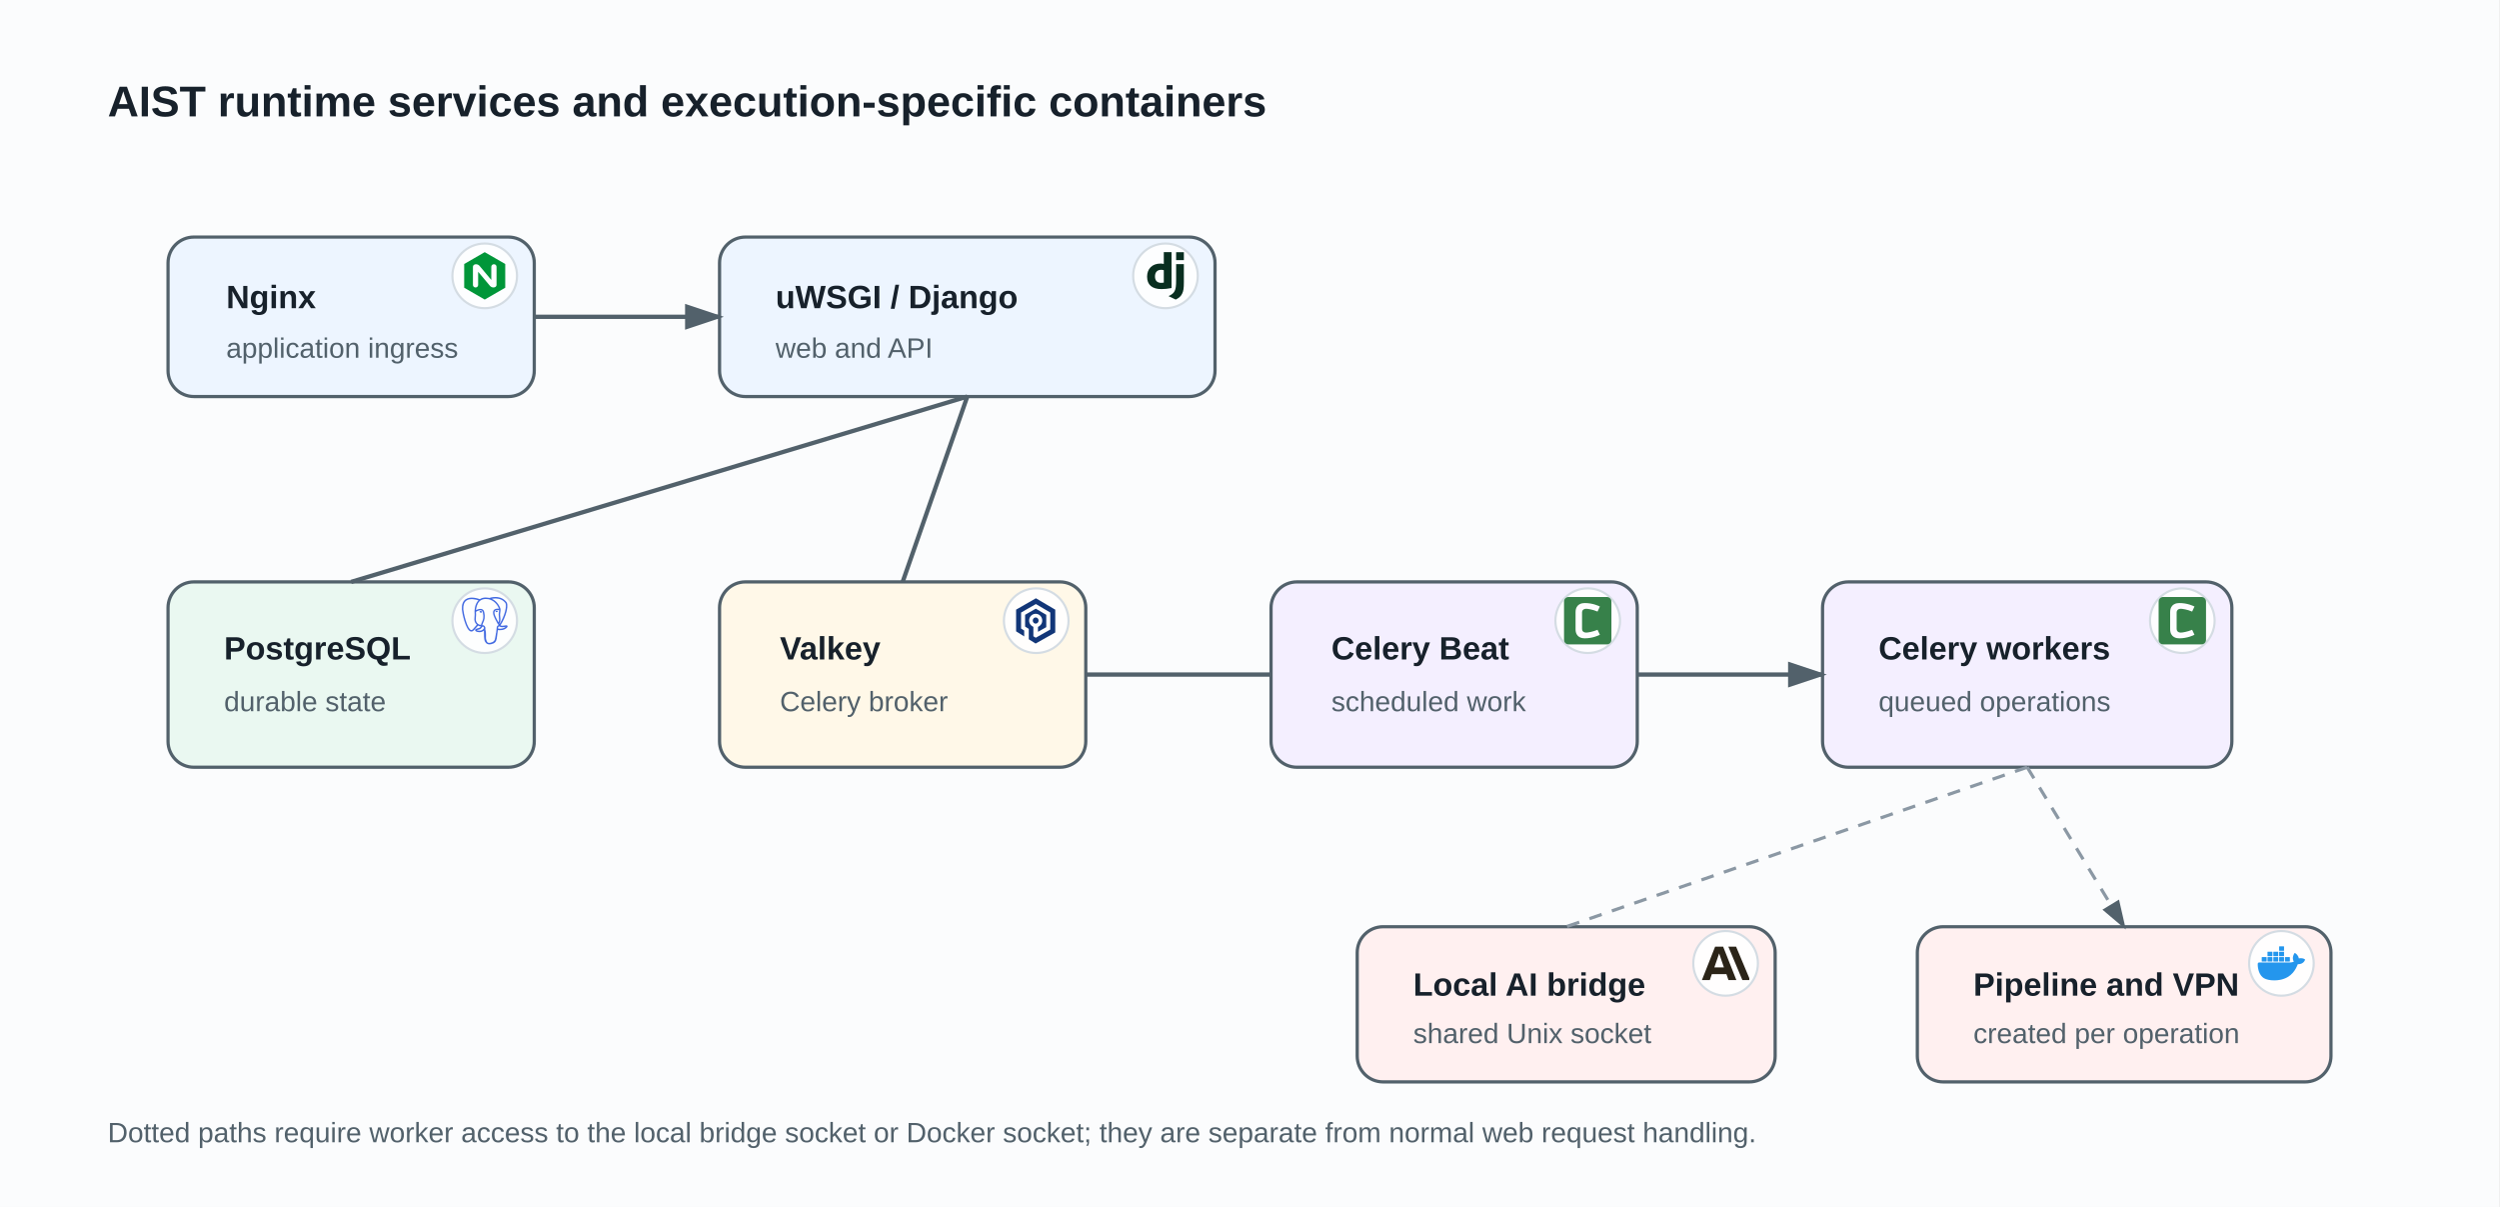
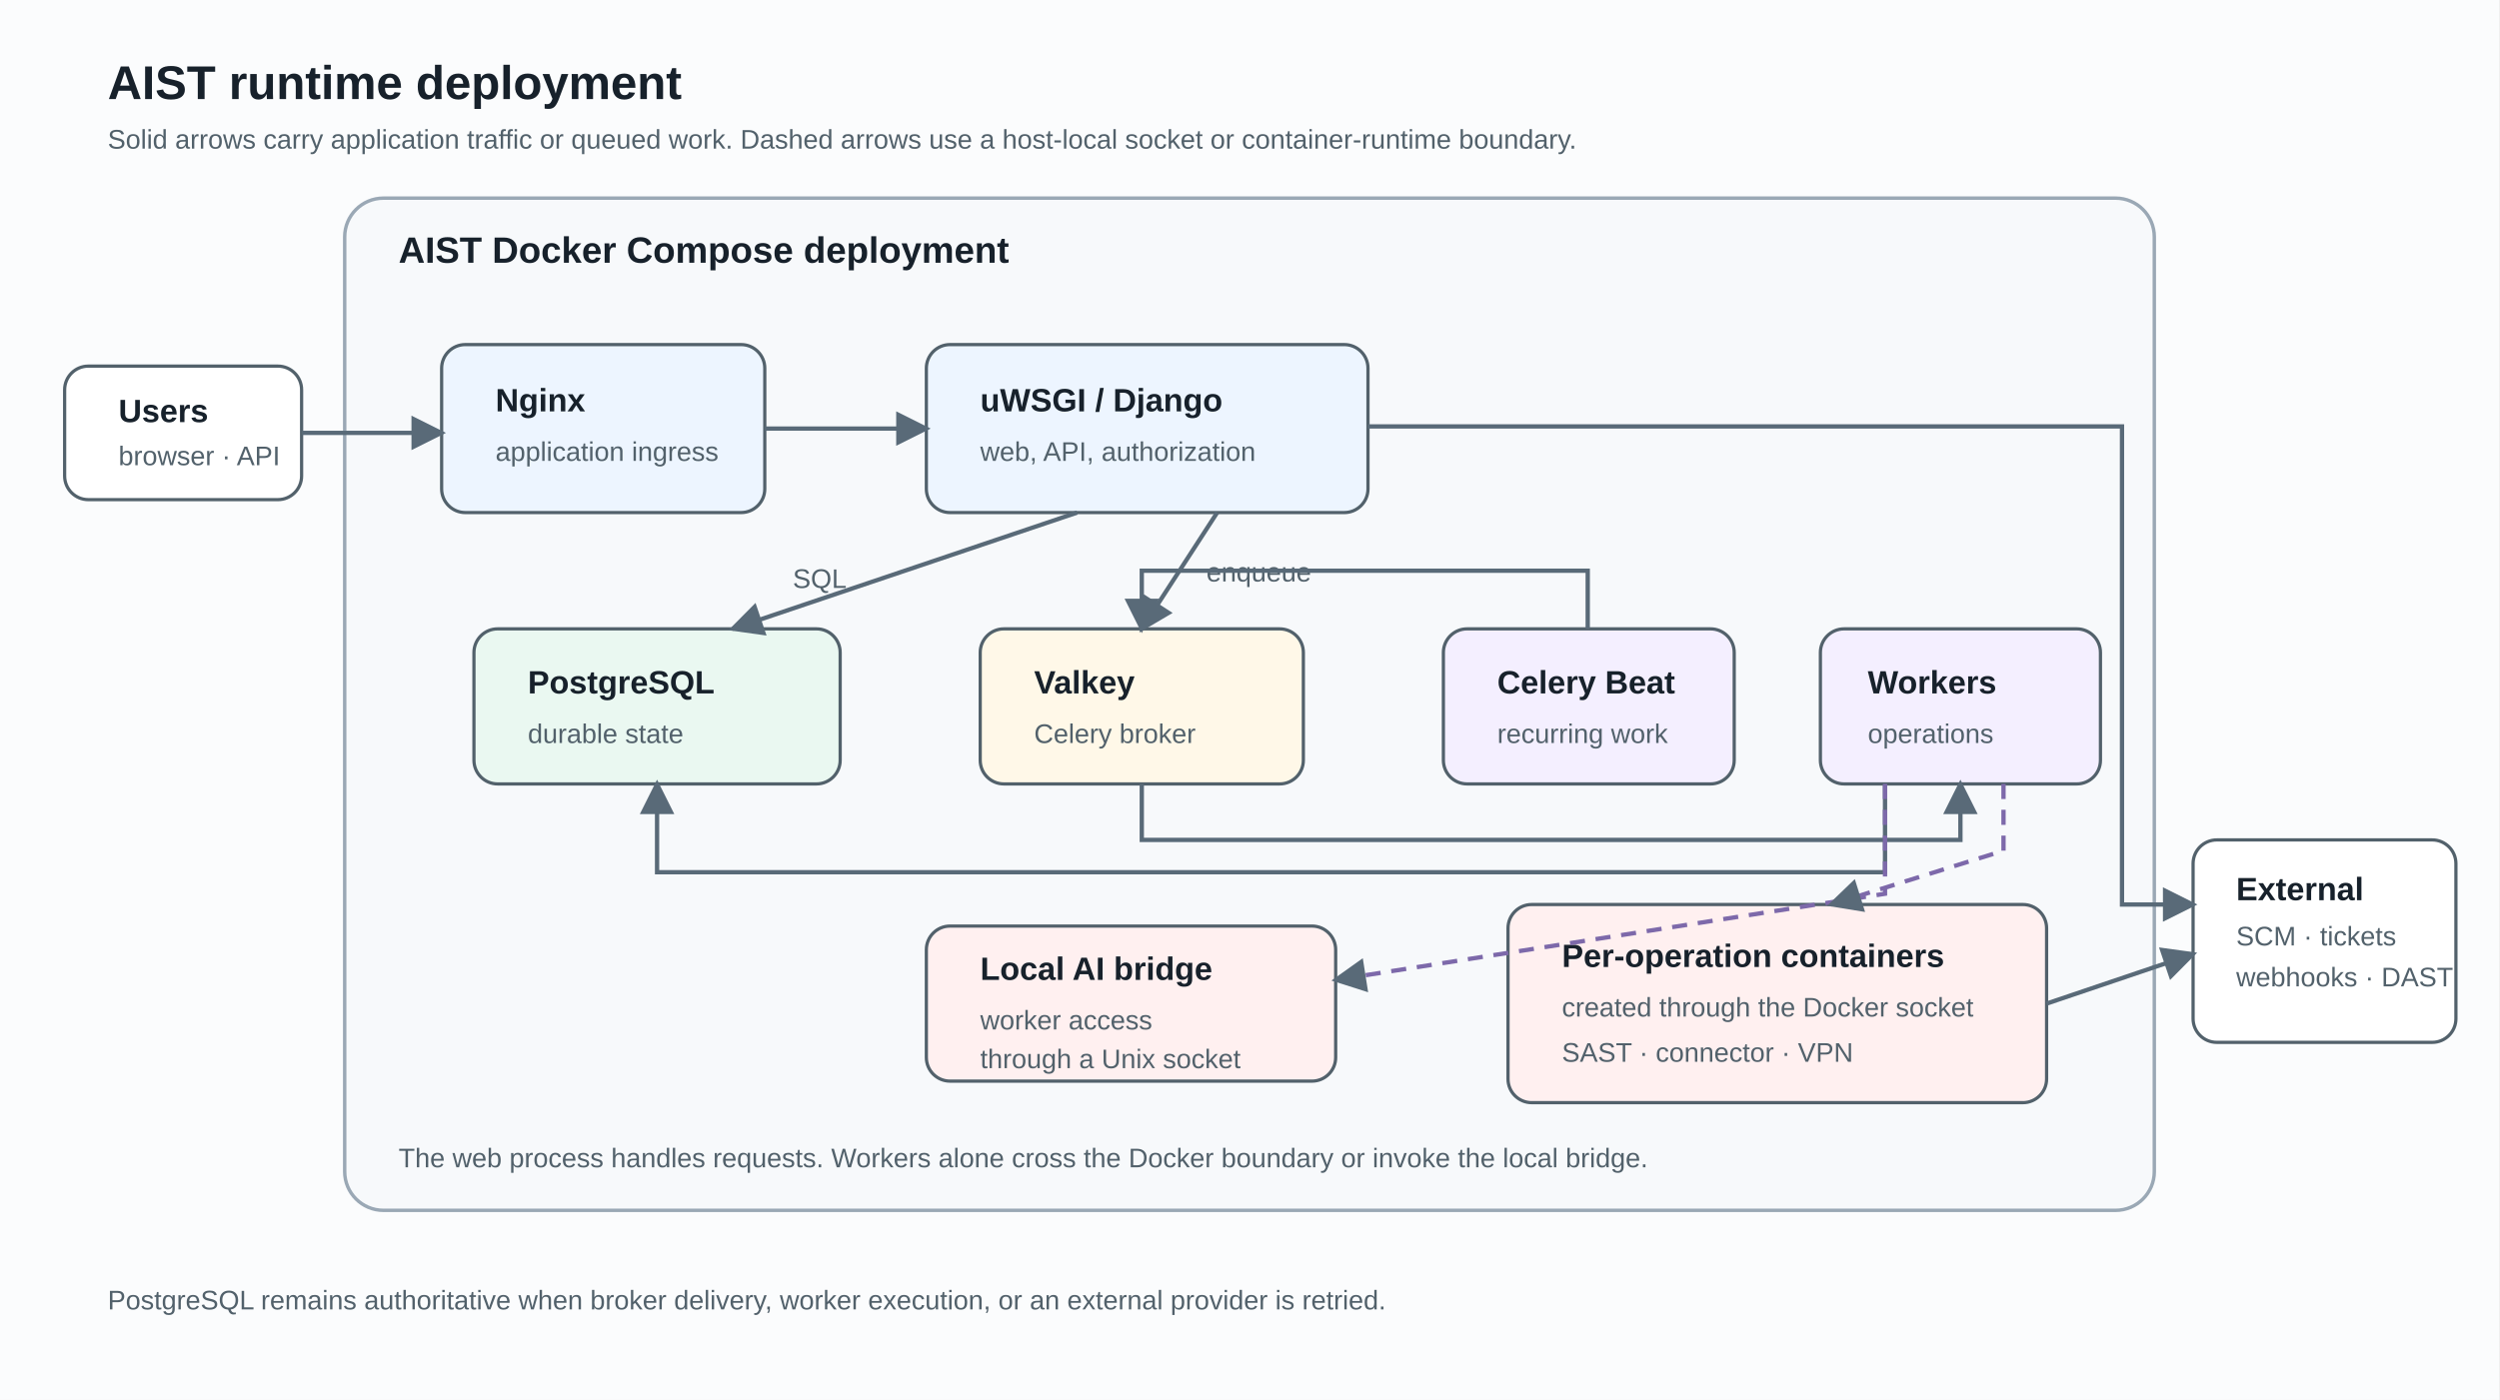
- <svg xmlns="http://www.w3.org/2000/svg" width="1160" height="560" viewBox="0 0 1160 560" role="img" aria-labelledby="title desc">
+ <svg xmlns="http://www.w3.org/2000/svg" width="1160" height="650" viewBox="0 0 1160 650" role="img" aria-labelledby="title desc">
  <defs>
-     <marker id="a" markerWidth="10" markerHeight="10" refX="8" refY="3" orient="auto">
-       <path d="M0 0L0 6L9 3z" fill="#52616b" />
+     <style>text{font-family:Arial,sans-serif;fill:#17212b}.title{font-size:22px;font-weight:700}.group{font-size:17px;font-weight:700}.name{font-size:15px;font-weight:700}.detail{font-size:12.5px;fill:#52616b}.host{fill:#f7f9fb;stroke:#9aa8b5;stroke-width:1.6;rx:18}.box{stroke:#52616b;stroke-width:1.5;rx:11}.net{fill:none;stroke:#596a78;stroke-width:2;marker-end:url(#arrow)}.local{fill:none;stroke:#7d69aa;stroke-width:2;stroke-dasharray:7 5;marker-end:url(#arrow)}</style>
+     <marker id="arrow" markerWidth="8" markerHeight="8" refX="7" refY="4" orient="auto">
+       <path d="M0 0L8 4L0 8Z" fill="#596a78" />
    </marker>
-     <style>text{font-family:Arial,sans-serif;fill:#17212b}.h{font-size:20px;font-weight:700}.t{font-size:15px;font-weight:700}.s{font-size:13px;fill:#52616b}.b{stroke:#52616b;stroke-width:1.5;rx:12}.l{stroke:#52616b;stroke-width:2;fill:none;marker-end:url(#a)}.d{stroke:#8b98a4;stroke-width:1.5;stroke-dasharray:6 5;fill:none;marker-end:url(#a)}.chip{fill:#ffffff;fill-opacity:.9;stroke:#d4dce3;stroke-width:1}</style>
-     <symbol id="ico-nginx" viewBox="0 0 24 24">
-       <path fill="#009639" d="M12 0L1.605 6v12L12 24l10.395-6V6L12 0zm6 16.59c0 .705-.646 1.29-1.529 1.29-.631 0-1.351-.255-1.801-.81l-6-7.141v6.66c0 .721-.57 1.29-1.274 1.29H7.32c-.721 0-1.29-.6-1.29-1.29V7.41c0-.705.63-1.29 1.5-1.29.646 0 1.38.255 1.83.81l5.97 7.141V7.41c0-.721.6-1.29 1.29-1.29h.075c.72 0 1.29.6 1.29 1.29v9.18H18z" />
-     </symbol>
-     <symbol id="ico-django" viewBox="0 0 24 24">
-       <path fill="#092E20" d="M11.146 0h3.924v18.166c-2.013.382-3.491.535-5.096.535-4.791 0-7.288-2.166-7.288-6.32 0-4.002 2.65-6.6 6.753-6.6.637 0 1.121.05 1.707.203zm0 9.143a3.894 3.894 0 00-1.325-.204c-1.988 0-3.134 1.223-3.134 3.365 0 2.09 1.096 3.236 3.109 3.236.433 0 .79-.025 1.35-.102V9.142zM21.314 6.06v9.098c0 3.134-.229 4.638-.917 5.937-.637 1.249-1.478 2.039-3.211 2.905l-3.644-1.733c1.733-.815 2.574-1.53 3.109-2.625.561-1.121.739-2.421.739-5.835V6.059h3.924zM17.39.021h3.924v4.026H17.39z" />
-     </symbol>
-     <symbol id="ico-postgresql" viewBox="0 0 24 24">
-       <path fill="#4169E1" d="M23.559 14.723a.527.527 0 0 0-.056-.119c-.139-.263-.477-.342-1.007-.232-1.653.341-2.293.131-2.526-.019 1.342-2.048 2.445-4.522 3.041-6.83.271-1.051.798-3.524.122-4.732a1.564 1.564 0 0 0-.151-.235C21.693.909 19.801.025 17.51.001c-1.495-.016-2.771.346-3.116.479a9.449 9.449 0 0 0-.516-.082 8.044 8.044 0 0 0-1.311-.128c-1.182-.018-2.204.264-3.05.841-.857-.321-4.789-1.645-7.222.079C.936 2.153.309 3.873.43 6.304c.041.818.507 3.334 1.242 5.744.46 1.506.939 2.702 1.433 3.582.553.994 1.126 1.593 1.714 1.79.447.149 1.133.144 1.858-.728.801-.964 1.59-1.826 1.945-2.207.435.235.906.362 1.39.377a.057.057 0 0 0 0.0.004 11.031 11.031 0 0 0-.247.305c-.339.43-.409.52-1.5.744-.31.064-1.134.234-1.146.811-.003.122.033.231.092.327.227.423.922.61 1.015.633 1.335.334 2.504.092 3.371-.679-.017 2.231.077 4.417.345 5.087.221.553.762 1.905 2.469 1.904.251 0 .526-.029.83-.094 1.782-.382 2.556-1.17 2.855-2.906.15-.871.402-2.875.539-4.101.017-.07.036-.121.057-.136.001-.001.07-.047.427.031a.367.367 0 0 0 .044.007l.254.022.015.001c.847.038 1.911-.143 2.531-.431.644-.299 1.806-1.032 1.595-1.67zM2.371 11.877c-.744-2.436-1.178-4.885-1.212-5.572-.109-2.171.417-3.683 1.562-4.493 1.837-1.299 4.84-.541 6.108-.13-.003.003-.007.006-.01.009-2.024 2.044-1.976 5.536-1.971 5.75-0.0.082.007.199.016.359.035.587.1 1.68-.073 2.918-.161 1.15.194 2.276.973 3.089.081.084.165.163.252.237-.347.371-1.1 1.193-1.903 2.158-.568.682-.96.552-1.089.509-.392-.131-.813-.587-1.238-1.322-.48-.839-.964-2.032-1.415-3.513zm6.007 5.087c-.171-.043-.327-.113-.432-.177.089-.039.237-.09.483-.141 1.283-.264 1.482-.451 1.914-1.0.099-.126.212-.269.367-.443a.355.355 0 0 0 .074-.13c.171-.151.272-.11.437-.042.156.065.308.26.369.475.029.102.062.294-.045.444-.904 1.266-2.222 1.249-3.168 1.013zm2.094-3.988-.052.141c-.133.357-.257.688-.333 1.003-.667-.002-1.317-.287-1.81-.802-.628-.655-.913-1.566-.782-2.5.183-1.308.115-2.447.079-3.059-.005-.086-.009-.161-.012-.22.296-.262 1.666-.996 2.643-.772.446.102.718.406.831.928.585 2.704.077 3.831-.33 4.736-.084.187-.163.363-.231.545zm7.364 4.572c-.017.177-.036.376-.062.596l-.146.438a.355.355 0 0 0-.018.108c-.006.475-.054.649-.115.869-.063.229-.135.489-.179 1.058-.11 1.414-.878 2.227-2.417 2.557-1.516.325-1.784-.497-2.021-1.222a6.582 6.582 0 0 0-.077-.227c-.215-.586-.191-1.412-.157-2.555.017-.561-.025-1.901-.33-2.646.004-.293.011-.591.019-.892a.353.353 0 0 0-.015-.113 1.493 1.493 0 0 0-.044-.208c-.123-.428-.421-.787-.78-.935-.142-.059-.404-.167-.718-.087.067-.276.183-.588.309-.925l.053-.142c.059-.16.134-.326.213-.501.426-.948 1.011-2.245.377-5.177-.237-1.098-1.03-1.634-2.232-1.51-.721.075-1.38.365-1.709.532a5.672 5.672 0 0 0-.196.104c.092-1.106.439-3.174 1.736-4.482a4.031 4.031 0 0 1 .303-.276.353.353 0 0 0 .145-.064c.752-.571 1.694-.851 2.802-.833.409.007.802.034 1.174.081 1.939.354 3.244 1.447 4.036 2.383.814.962 1.255 1.931 1.431 2.454-1.323-.135-2.223.127-2.68.779-.993 1.419.543 4.173 1.281 5.496.135.243.252.452.289.541.24.583.551.971.779 1.255.07.087.137.171.189.245-.401.116-1.121.383-1.055 1.717-.012.156-.042.447-.083.815-.046.208-.07.46-.099.766zm.89-1.621c-.041-.832.269-.918.597-1.01a2.857 2.857 0 0 0 .135-.041 1.202 1.202 0 0 0 .134.103c.57.377 1.582.421 3.007.134-.202.177-.519.399-.953.601-.41.19-1.096.333-1.747.364-.72.034-1.086-.081-1.172-.151zm.57-9.271c-.006.351-.054.669-.105 1.002-.055.358-.112.727-.126 1.176-.014.437.04.891.093 1.33.107.887.216 1.8-.207 2.701a3.527 3.527 0 0 1-.188-.386c-.053-.128-.167-.333-.325-.616-.616-1.104-2.057-3.69-1.319-4.745.38-.543 1.341-.566 2.178-.463zm.228 7.014a12.376 12.376 0 0 0-.085-.107l-.035-.044c.726-1.2.584-2.386.458-3.438-.052-.432-.101-.84-.088-1.223.013-.406.067-.754.118-1.091.064-.415.129-.844.111-1.351.013-.053.019-.116.012-.19-.046-.485-.6-1.938-1.729-3.253-.608-.707-1.49-1.497-2.689-2.039.525-.107 1.233-.203 2.024-.186 2.051.046 3.675.814 4.824 2.282a.908.908 0 0 1 .067.1c.723 1.356-.276 6.275-2.987 10.54zm-8.817-6.116c-.025.179-.309.422-.621.422a.582.582 0 0 1-.081-.006c-.187-.026-.377-.144-.506-.316-.046-.06-.12-.178-.105-.284.005-.04.026-.099.092-.149.118-.089.352-.123.61-.087.316.044.643.194.611.419zm7.931-.411c.011.079-.049.201-.153.31-.068.072-.212.196-.408.223a.546.546 0 0 1-.075.005c-.293 0-.541-.234-.561-.372-.024-.176.264-.311.561-.352.297-.041.611.009.636.185z" />
-     </symbol>
-     <symbol id="ico-valkey" viewBox="0 0 64 73">
-       <path fill="#123678" d="M 13.482 60.695 L 0.998 52.884 L 0.998 19.503 L 31.528 2.001 L 61.318 19.532 L 61.318 54.645 L 31.055 71.689 L 20.548 65.116 L 20.548 51.041 L 20.548 49.12 L 14.852 45.556 L 14.852 27.453 L 31.346 17.997 L 47.464 27.482 L 47.464 46.451 L 34.703 53.638 L 34.703 45.999 C 38.529 44.526 41.274 40.739 41.274 36.27 C 41.274 30.511 36.713 25.884 31.158 25.884 C 25.603 25.884 21.042 30.511 21.042 36.27 C 21.042 40.739 23.787 44.526 27.612 45.999 L 27.612 60.474 L 31.261 62.756 L 53.635 50.155 L 53.635 23.925 L 31.477 10.885 L 8.681 23.954 L 8.681 48.629 L 13.482 51.633 L 13.482 60.695 Z M 31.158 31.498 C 33.672 31.498 35.66 33.664 35.66 36.27 C 35.66 38.877 33.672 41.043 31.158 41.043 C 28.644 41.043 26.656 38.877 26.656 36.27 C 26.656 33.664 28.644 31.498 31.158 31.498 Z" />
-     </symbol>
-     <symbol id="ico-celery" viewBox="0 0 24 24">
-       <path fill="#37814A" d="M2.303 0A2.298 2.298 0 0 0 0 2.303v19.394A2.298 2.298 0 0 0 2.303 24h19.394A2.298 2.298 0 0 0 24 21.697V2.303A2.298 2.298 0 0 0 21.697 0zm8.177 3.072c4.098 0 7.028 1.438 7.68 1.764l-1.194 2.55c-2.442-1.057-4.993-1.41-5.672-1.41-1.574 0-2.17.922-2.17 1.763v8.494c0 .869.596 1.791 2.17 1.791.679 0 3.23-.38 5.672-1.41l1.194 2.496c-.435.271-3.637 1.818-7.68 1.818-1.112 0-4.64-.244-4.64-4.64V7.713c0-4.397 3.528-4.64 4.64-4.64z" />
-     </symbol>
-     <symbol id="ico-docker" viewBox="0 0 24 24">
-       <path fill="#2496ED" d="M13.983 11.078h2.119a.186.186 0 00.186-.185V9.006a.186.186 0 00-.186-.186h-2.119a.185.185 0 00-.185.185v1.888c0 .102.083.185.185.185m-2.954-5.43h2.118a.186.186 0 00.186-.186V3.574a.186.186 0 00-.186-.185h-2.118a.185.185 0 00-.185.185v1.888c0 .102.082.185.185.185m0 2.716h2.118a.187.187 0 00.186-.186V6.29a.186.186 0 00-.186-.185h-2.118a.185.185 0 00-.185.185v1.887c0 .102.082.185.185.186m-2.93 0h2.12a.186.186 0 00.184-.186V6.29a.185.185 0 00-.185-.185H8.1a.185.185 0 00-.185.185v1.887c0 .102.083.185.185.186m-2.964 0h2.119a.186.186 0 00.185-.186V6.29a.185.185 0 00-.185-.185H5.136a.186.186 0 00-.186.185v1.887c0 .102.084.185.186.186m5.893 2.715h2.118a.186.186 0 00.186-.185V9.006a.186.186 0 00-.186-.186h-2.118a.185.185 0 00-.185.185v1.888c0 .102.082.185.185.185m-2.93 0h2.12a.185.185 0 00.184-.185V9.006a.185.185 0 00-.184-.186h-2.12a.185.185 0 00-.184.185v1.888c0 .102.083.185.185.185m-2.964 0h2.119a.185.185 0 00.185-.185V9.006a.185.185 0 00-.184-.186h-2.12a.186.186 0 00-.186.186v1.887c0 .102.084.185.186.185m-2.92 0h2.12a.185.185 0 00.184-.185V9.006a.185.185 0 00-.184-.186h-2.12a.185.185 0 00-.184.185v1.888c0 .102.082.185.185.185M23.763 9.89c-.065-.051-.672-.51-1.954-.51-.338.001-.676.03-1.01.087-.248-1.7-1.653-2.53-1.716-2.566l-.344-.199-.226.327c-.284.438-.49.922-.612 1.43-.23.97-.09 1.882.403 2.661-.595.332-1.55.413-1.744.42H.751a.751.751 0 00-.75.748 11.376 11.376 0 00.692 4.062c.545 1.428 1.355 2.48 2.41 3.124 1.18.723 3.1 1.137 5.275 1.137.983.003 1.963-.086 2.93-.266a12.248 12.248 0 003.823-1.389c.98-.567 1.86-1.288 2.61-2.136 1.252-1.418 1.998-2.997 2.553-4.4h.221c1.372 0 2.215-.549 2.68-1.009.309-.293.55-.65.707-1.046l.098-.288Z" />
-     </symbol>
-     <symbol id="ico-claude" viewBox="0 0 24 24">
-       <path fill="#2B2418" d="M17.304 3.541H13.385L20.494 20.459H24.414L17.304 3.541ZM6.696 3.541L0 20.459H4.002L5.024 17.461H12.424L13.446 20.459H17.448L10.752 3.541H6.696ZM6.308 14.038L8.724 6.97L11.14 14.038H6.308Z" />
-     </symbol>
  </defs>
-   <rect width="1160" height="560" fill="#fbfcfd" />
-   <text x="50" y="54" class="h">AIST runtime services and execution-specific containers</text>
-   <rect x="78" y="110" width="170" height="74" class="b" fill="#edf5ff" />
-   <text x="105" y="143" class="t">Nginx</text>
-   <text x="105" y="166" class="s">application ingress</text>
-   <circle cx="225" cy="128" r="15" class="chip" />
-   <use href="#ico-nginx" x="214" y="117" width="22" height="22" aria-hidden="true" />
-   <rect x="334" y="110" width="230" height="74" class="b" fill="#edf5ff" />
-   <text x="360" y="143" class="t">uWSGI / Django</text>
-   <text x="360" y="166" class="s">web and API</text>
-   <path d="M248 147L334 147" class="l" />
-   <circle cx="541" cy="128" r="15" class="chip" />
-   <use href="#ico-django" x="530" y="117" width="22" height="22" aria-hidden="true" />
-   <rect x="78" y="270" width="170" height="86" class="b" fill="#eaf8f1" stroke="#4d9874" />
-   <text x="104" y="306" class="t">PostgreSQL</text>
-   <text x="104" y="330" class="s">durable state</text>
-   <circle cx="225" cy="288" r="15" class="chip" />
-   <use href="#ico-postgresql" x="214" y="277" width="22" height="22" aria-hidden="true" />
-   <rect x="334" y="270" width="170" height="86" class="b" fill="#fff8e8" stroke="#9e751d" />
-   <text x="362" y="306" class="t">Valkey</text>
-   <text x="362" y="330" class="s">Celery broker</text>
-   <circle cx="481" cy="288" r="15" class="chip" />
-   <use href="#ico-valkey" x="470" y="277" width="22" height="22" aria-hidden="true" />
-   <rect x="590" y="270" width="170" height="86" class="b" fill="#f4efff" stroke="#7d69aa" />
-   <text x="618" y="306" class="t">Celery Beat</text>
-   <text x="618" y="330" class="s">scheduled work</text>
-   <circle cx="737" cy="288" r="15" class="chip" />
-   <use href="#ico-celery" x="726" y="277" width="22" height="22" aria-hidden="true" />
-   <rect x="846" y="270" width="190" height="86" class="b" fill="#f4efff" stroke="#7d69aa" />
-   <text x="872" y="306" class="t">Celery workers</text>
-   <text x="872" y="330" class="s">queued operations</text>
-   <circle cx="1013" cy="288" r="15" class="chip" />
-   <use href="#ico-celery" x="1002" y="277" width="22" height="22" aria-hidden="true" />
-   <path d="M449 184L163 270M449 184L419 270M504 313L590 313M760 313L846 313" class="l" />
-   <rect x="630" y="430" width="194" height="72" class="b" fill="#fff0f0" stroke="#b86161" />
-   <text x="656" y="462" class="t">Local AI bridge</text>
-   <text x="656" y="484" class="s">shared Unix socket</text>
-   <circle cx="801" cy="447" r="15" class="chip" />
-   <use href="#ico-claude" x="790" y="436" width="22" height="22" aria-hidden="true" />
-   <rect x="890" y="430" width="192" height="72" class="b" fill="#fff0f0" stroke="#b86161" />
-   <text x="916" y="462" class="t">Pipeline and VPN</text>
-   <text x="916" y="484" class="s">created per operation</text>
-   <circle cx="1059" cy="447" r="15" class="chip" />
-   <use href="#ico-docker" x="1048" y="436" width="22" height="22" aria-hidden="true" />
-   <path d="M941 356L727 430M941 356L986 430" class="d" />
-   <text x="50" y="530" class="s">Dotted paths require worker access to the local bridge socket or Docker socket; they are separate from normal web request handling.</text>
+   <rect width="1160" height="650" fill="#fbfcfd" />
+   <text x="50" y="46" class="title">AIST runtime deployment</text>
+   <text x="50" y="69" class="detail">Solid arrows carry application traffic or queued work. Dashed arrows use a host-local socket or container-runtime boundary.</text>
+   <rect x="160" y="92" width="840" height="470" class="host" />
+   <text x="185" y="122" class="group">AIST Docker Compose deployment</text>
+   <rect x="30" y="170" width="110" height="62" class="box" fill="#ffffff" />
+   <text x="55" y="196" class="name">Users</text>
+   <text x="55" y="216" class="detail">browser · API</text>
+   <rect x="205" y="160" width="150" height="78" class="box" fill="#edf5ff" />
+   <text x="230" y="191" class="name">Nginx</text>
+   <text x="230" y="214" class="detail">application ingress</text>
+   <rect x="430" y="160" width="205" height="78" class="box" fill="#edf5ff" />
+   <text x="455" y="191" class="name">uWSGI / Django</text>
+   <text x="455" y="214" class="detail">web, API, authorization</text>
+   <path d="M140 201L205 201" class="net" />
+   <path d="M355 199L430 199" class="net" />
+   <rect x="220" y="292" width="170" height="72" class="box" fill="#eaf8f1" />
+   <text x="245" y="322" class="name">PostgreSQL</text>
+   <text x="245" y="345" class="detail">durable state</text>
+   <rect x="455" y="292" width="150" height="72" class="box" fill="#fff8e8" />
+   <text x="480" y="322" class="name">Valkey</text>
+   <text x="480" y="345" class="detail">Celery broker</text>
+   <rect x="670" y="292" width="135" height="72" class="box" fill="#f4efff" />
+   <text x="695" y="322" class="name">Celery Beat</text>
+   <text x="695" y="345" class="detail">recurring work</text>
+   <rect x="845" y="292" width="130" height="72" class="box" fill="#f4efff" />
+   <text x="867" y="322" class="name">Workers</text>
+   <text x="867" y="345" class="detail">operations</text>
+   <path d="M500 238L340 292" class="net" />
+   <text x="368" y="273" class="detail">SQL</text>
+   <path d="M565 238L530 292" class="net" />
+   <text x="560" y="270" class="detail">enqueue</text>
+   <path d="M737 292L737 265L530 265L530 292" class="net" />
+   <path d="M530 364L530 390L910 390L910 364" class="net" />
+   <path d="M875 364L875 405L305 405L305 364" class="net" />
+   <rect x="430" y="430" width="190" height="72" class="box" fill="#fff0f0" />
+   <text x="455" y="455" class="name">Local AI bridge</text>
+   <text x="455" y="478" class="detail">worker access</text>
+   <text x="455" y="496" class="detail">through a Unix socket</text>
+   <rect x="700" y="420" width="250" height="92" class="box" fill="#fff0f0" />
+   <text x="725" y="449" class="name">Per-operation containers</text>
+   <text x="725" y="472" class="detail">created through the Docker socket</text>
+   <text x="725" y="493" class="detail">SAST · connector · VPN</text>
+   <path d="M875 364L875 415L620 455" class="local" />
+   <path d="M930 364L930 395L850 420" class="local" />
+   <rect x="1018" y="390" width="122" height="94" class="box" fill="#ffffff" />
+   <text x="1038" y="418" class="name">External</text>
+   <text x="1038" y="439" class="detail">SCM · tickets</text>
+   <text x="1038" y="458" class="detail">webhooks · DAST</text>
+   <path d="M950 466L1018 443" class="net" />
+   <path d="M635 198L985 198L985 420L1018 420" class="net" />
+   <text x="185" y="542" class="detail">The web process handles requests. Workers alone cross the Docker boundary or invoke the local bridge.</text>
+   <text x="50" y="608" class="detail">PostgreSQL remains authoritative when broker delivery, worker execution, or an external provider is retried.</text>
</svg>
